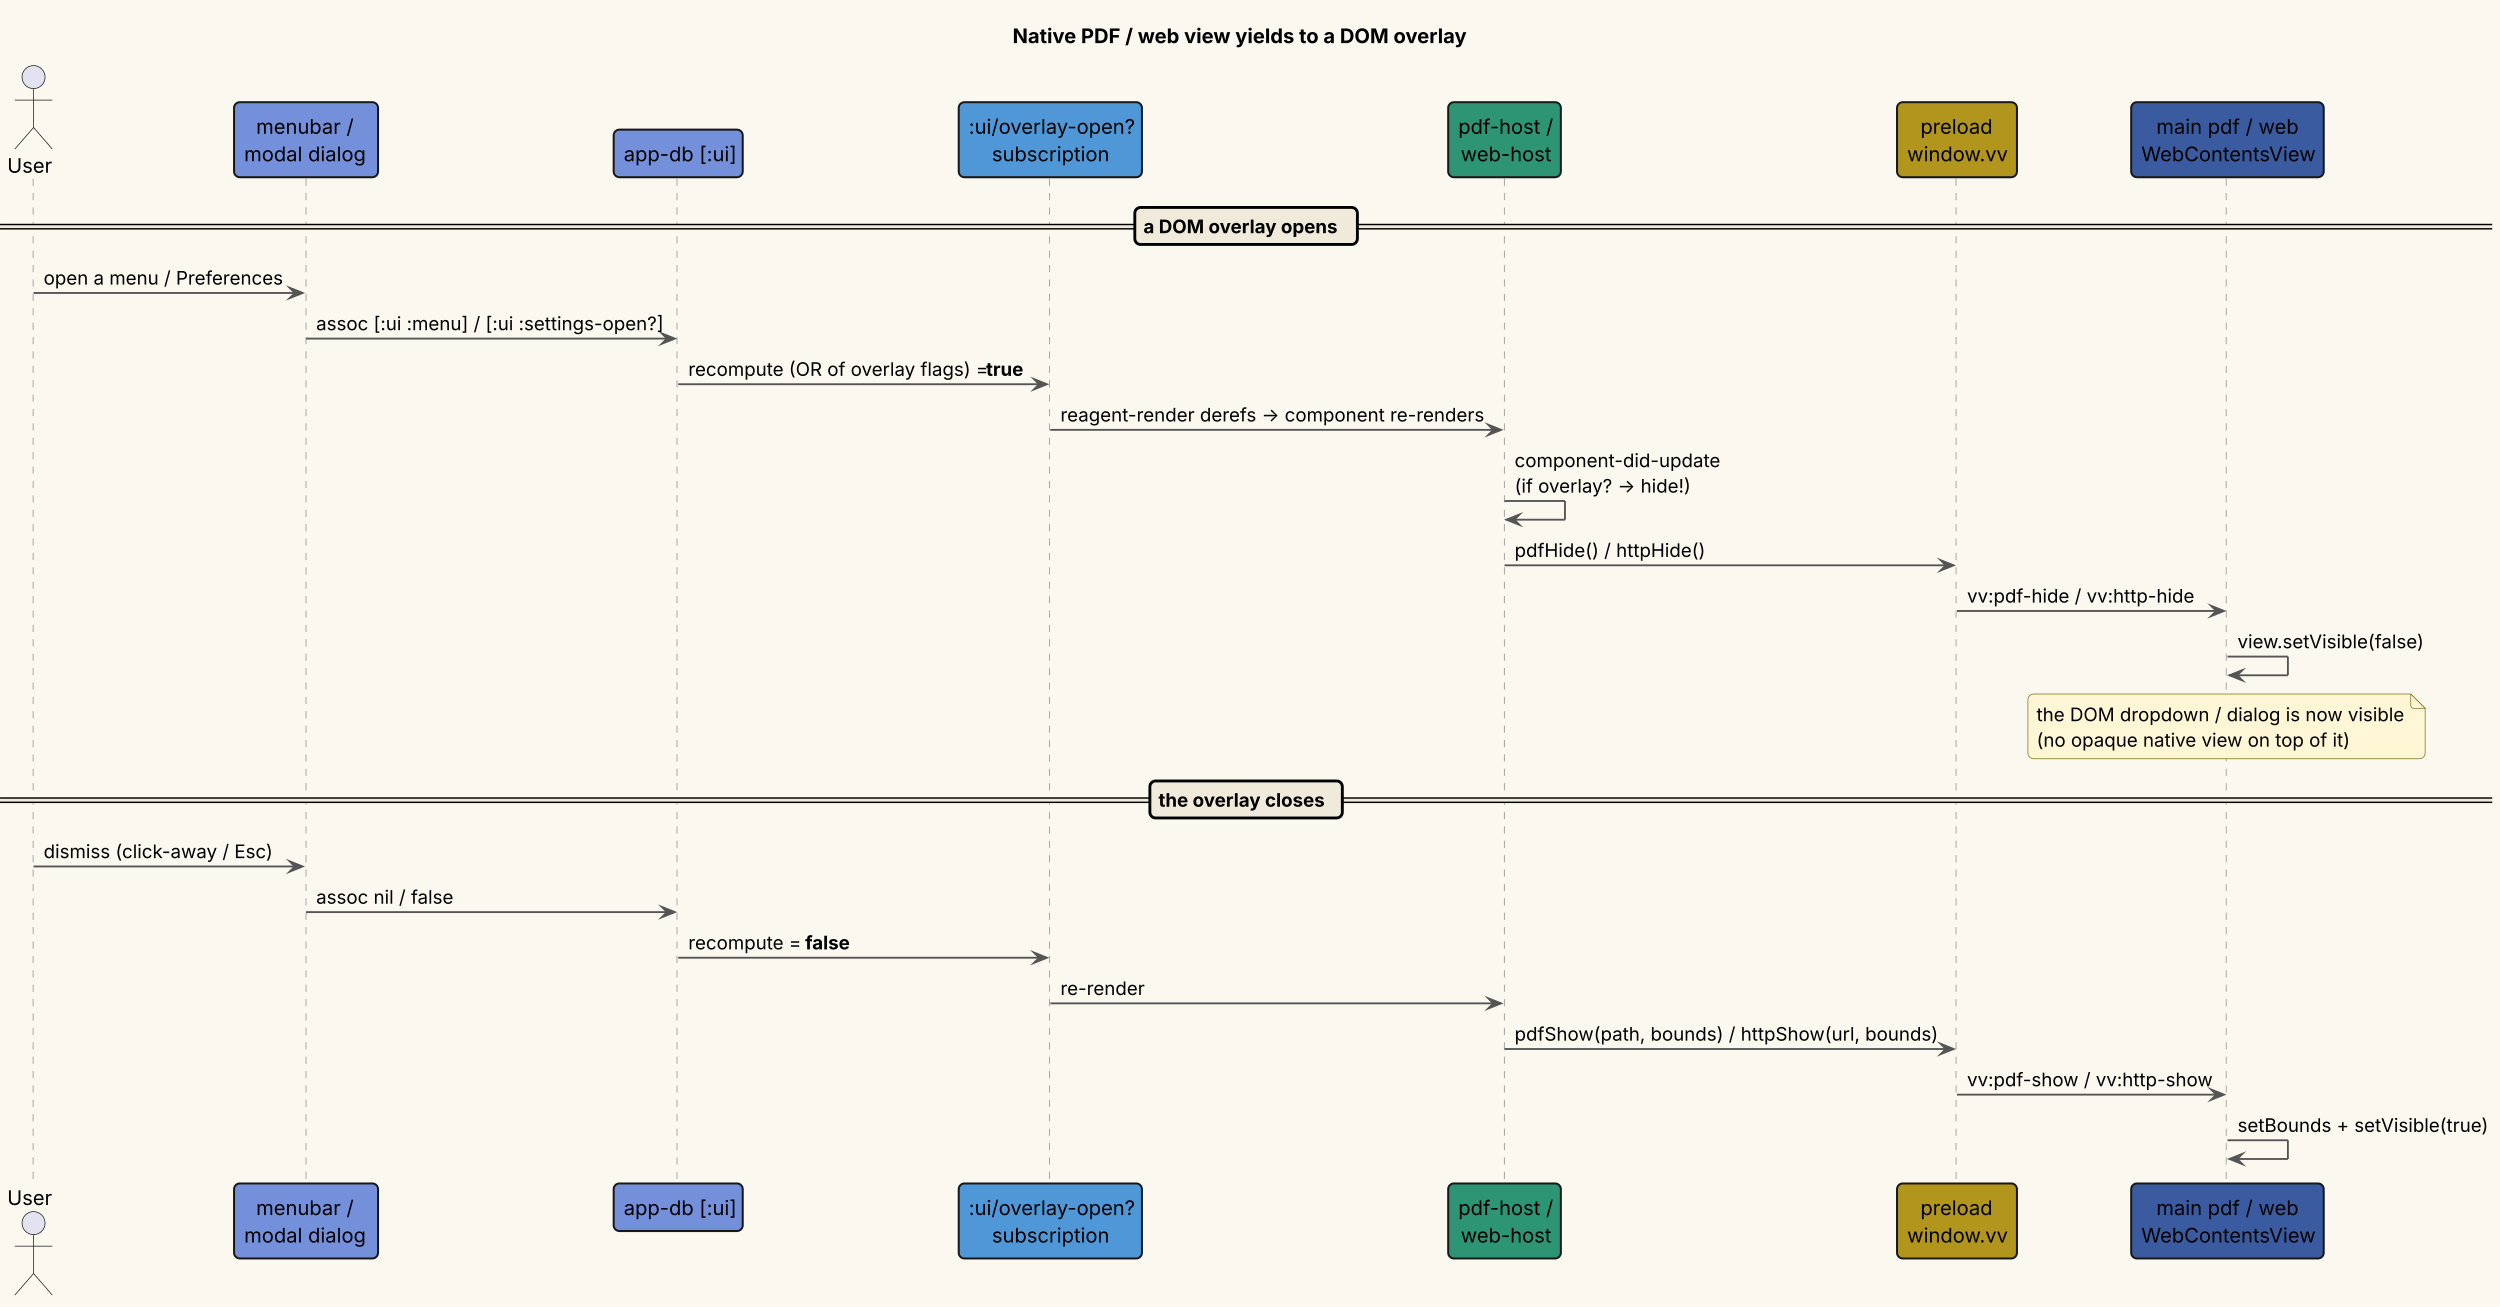
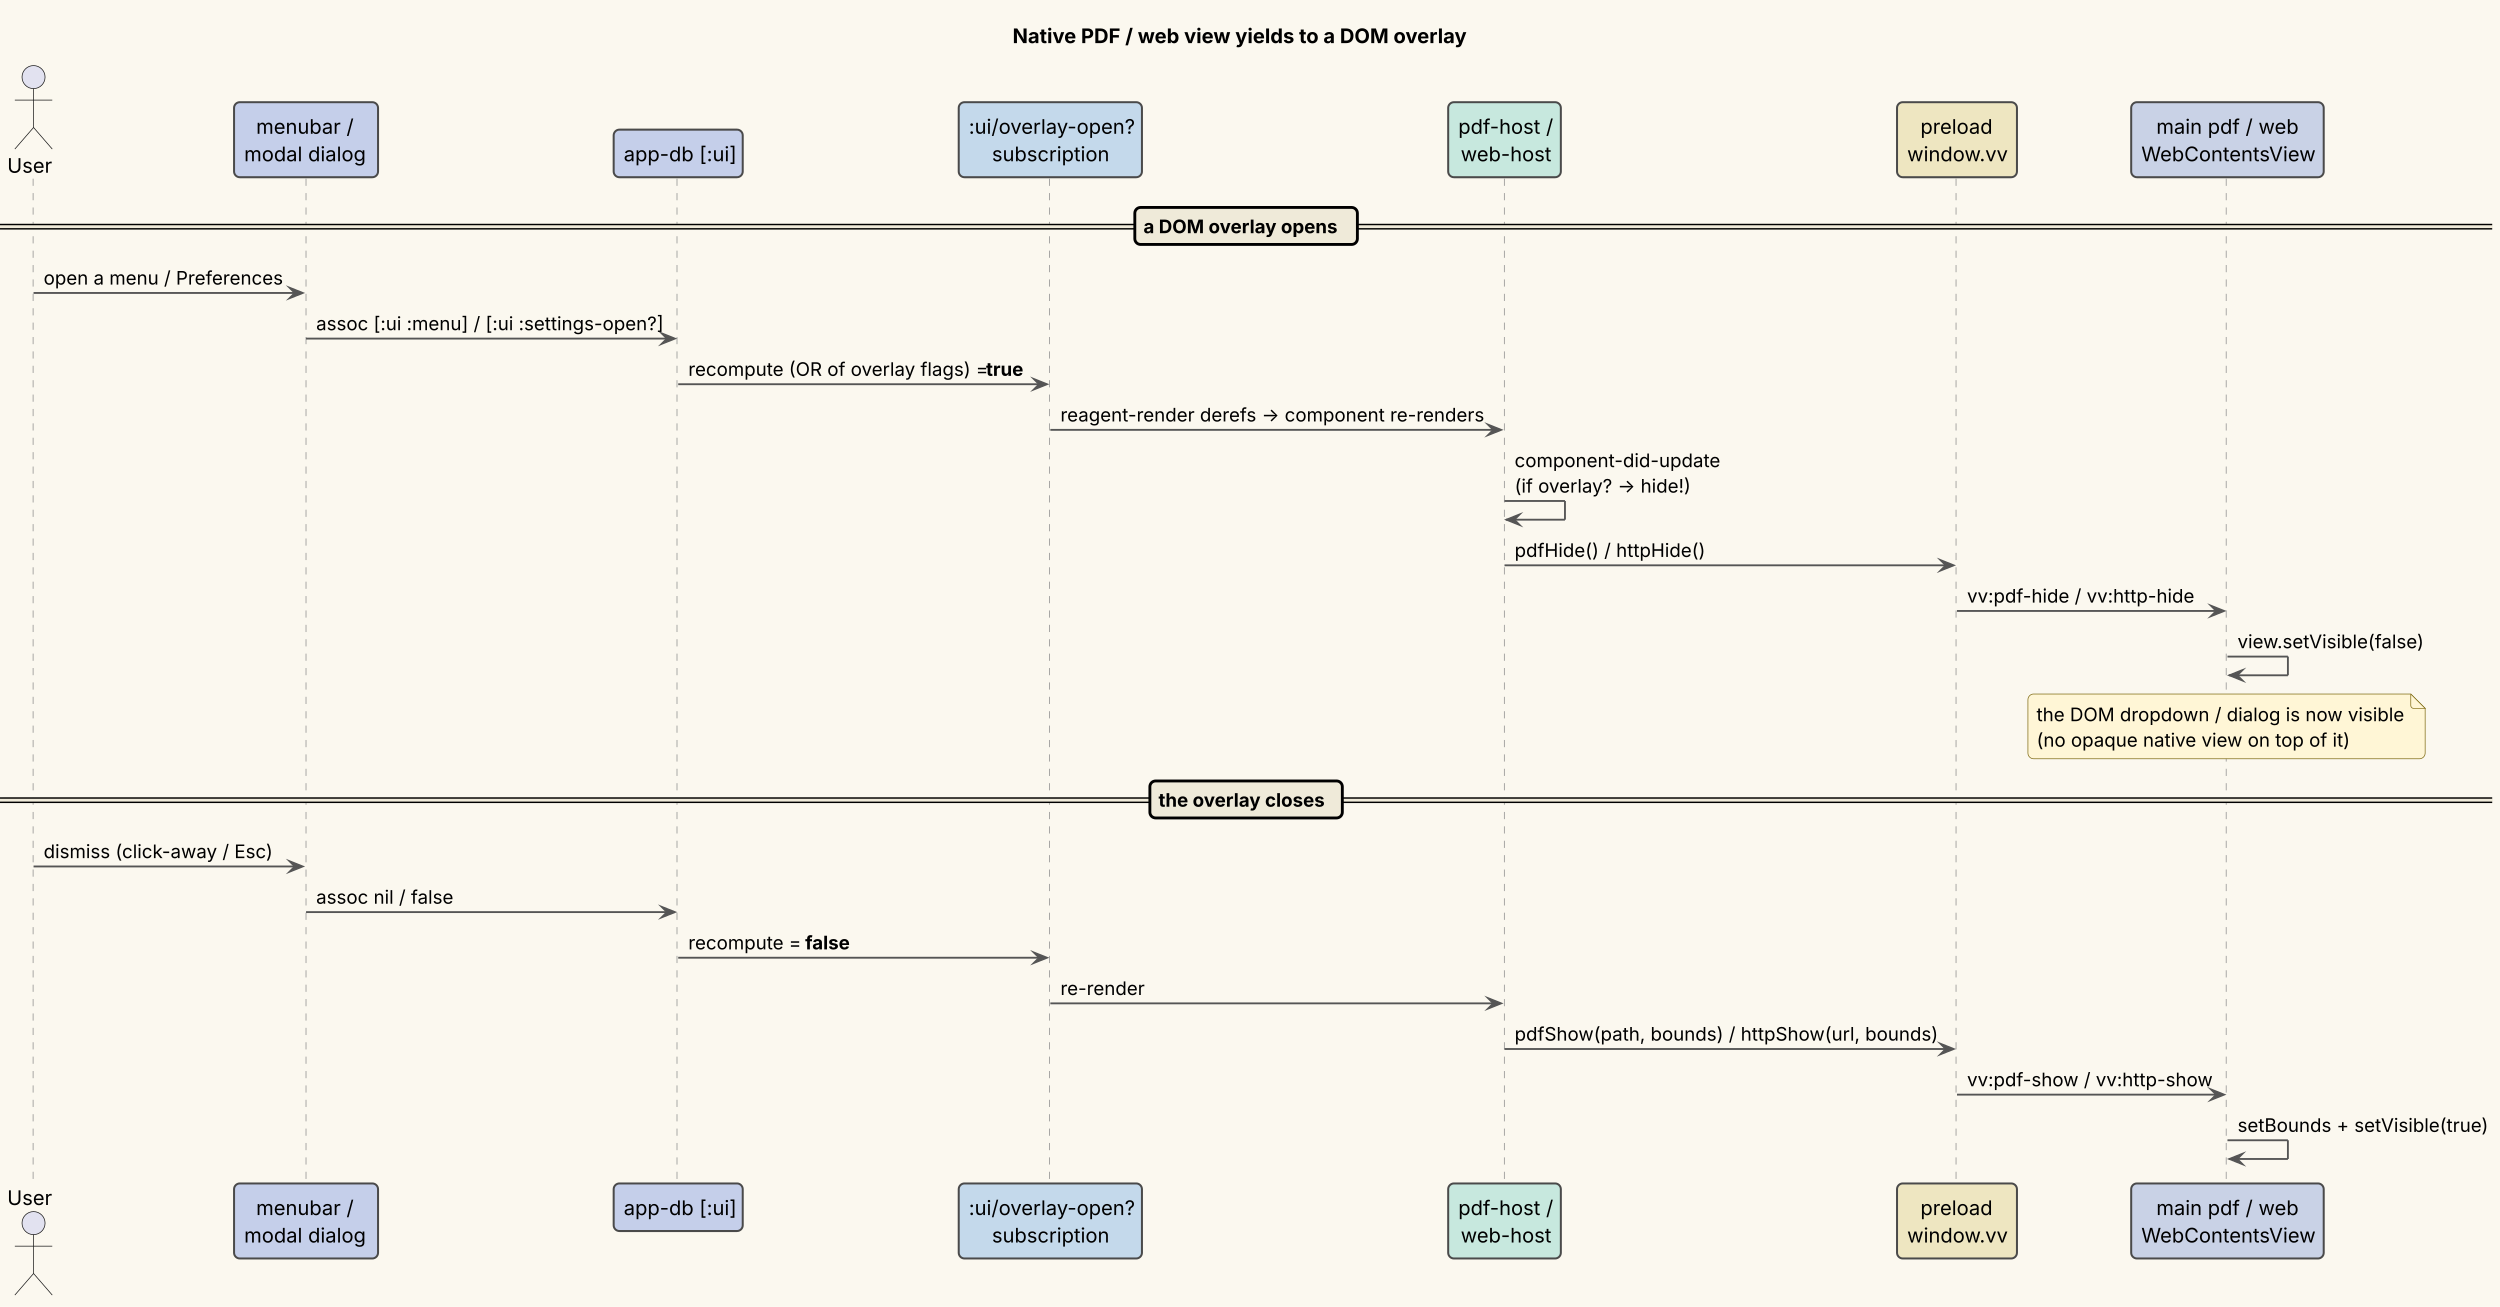
<svg xmlns="http://www.w3.org/2000/svg" contentStyleType="text/css" data-diagram-type="SEQUENCE" height="908px" preserveAspectRatio="none" style="width:1737px;height:908px;background:#FBF8EF;" version="1.1" viewBox="0 0 1737 908" width="1737px" zoomAndPan="magnify">
  <defs />
  <g>
    <rect fill="#FBF8EF" height="908" style="stroke:none;stroke-width:1;" width="1737" x="0" y="0" />
    <g class="title" data-source-line="6">
      <text fill="#000000" font-family="'Inter, Helvetica, sans-serif'" font-size="14" font-weight="700" lengthAdjust="spacing" textLength="323.525" x="703.53" y="29.966">Native PDF / web view yields to a DOM overlay</text>
    </g>
    <g class="participant-lifeline" data-entity-uid="part1" data-qualified-name="User" data-source-line="8" id="part1-lifeline">
      <g>
        <rect fill="#000000" fill-opacity="0" height="699.12" width="8" x="19.309" y="124.136" />
        <line style="stroke:#888888;stroke-width:0.5;stroke-dasharray:5,5;" x1="23" x2="23" y1="124.136" y2="823.256" />
      </g>
    </g>
    <g class="participant-lifeline" data-entity-uid="part2" data-qualified-name="UI" data-source-line="9" id="part2-lifeline">
      <g>
        <rect fill="#000000" fill-opacity="0" height="699.12" width="8" x="208.643" y="124.136" />
        <line style="stroke:#888888;stroke-width:0.5;stroke-dasharray:5,5;" x1="212.621" x2="212.621" y1="124.136" y2="823.256" />
      </g>
    </g>
    <g class="participant-lifeline" data-entity-uid="part3" data-qualified-name="DB" data-source-line="10" id="part3-lifeline">
      <g>
        <rect fill="#000000" fill-opacity="0" height="699.12" width="8" x="467.215" y="124.136" />
        <line style="stroke:#888888;stroke-width:0.5;stroke-dasharray:5,5;" x1="470.38" x2="470.38" y1="124.136" y2="823.256" />
      </g>
    </g>
    <g class="participant-lifeline" data-entity-uid="part4" data-qualified-name="SUB" data-source-line="11" id="part4-lifeline">
      <g>
        <rect fill="#000000" fill-opacity="0" height="699.12" width="8" x="725.774" y="124.136" />
        <line style="stroke:#888888;stroke-width:0.5;stroke-dasharray:5,5;" x1="729.124" x2="729.124" y1="124.136" y2="823.256" />
      </g>
    </g>
    <g class="participant-lifeline" data-entity-uid="part5" data-qualified-name="HOST" data-source-line="12" id="part5-lifeline">
      <g>
        <rect fill="#000000" fill-opacity="0" height="699.12" width="8" x="1041.337" y="124.136" />
        <line style="stroke:#888888;stroke-width:0.5;stroke-dasharray:5,5;" x1="1045.2" x2="1045.2" y1="124.136" y2="823.256" />
      </g>
    </g>
    <g class="participant-lifeline" data-entity-uid="part6" data-qualified-name="IPC" data-source-line="13" id="part6-lifeline">
      <g>
        <rect fill="#000000" fill-opacity="0" height="699.12" width="8" x="1355.719" y="124.136" />
        <line style="stroke:#888888;stroke-width:0.5;stroke-dasharray:5,5;" x1="1359.055" x2="1359.055" y1="124.136" y2="823.256" />
      </g>
    </g>
    <g class="participant-lifeline" data-entity-uid="part7" data-qualified-name="MAIN" data-source-line="14" id="part7-lifeline">
      <g>
        <rect fill="#000000" fill-opacity="0" height="699.12" width="8" x="1543.636" y="124.136" />
        <line style="stroke:#888888;stroke-width:0.5;stroke-dasharray:5,5;" x1="1546.751" x2="1546.751" y1="124.136" y2="823.256" />
      </g>
    </g>
    <g class="participant participant-head" data-entity-uid="part1" data-qualified-name="User" data-source-line="8" id="part1-head">
      <text fill="#000000" font-family="'Inter, Helvetica, sans-serif'" font-size="14" lengthAdjust="spacing" textLength="30.618" x="5" y="120.034">User</text>
      <ellipse cx="23.309" cy="53.568" fill="#E2E2F0" rx="8" ry="8" style="stroke:#181818;stroke-width:0.5;" />
      <path d="M23.309,61.568 L23.309,88.568 M10.309,69.568 L36.309,69.568 M23.309,88.568 L10.309,103.568 M23.309,88.568 L36.309,103.568" fill="none" style="stroke:#181818;stroke-width:0.5;" />
    </g>
    <g class="participant participant-tail" data-entity-uid="part1" data-qualified-name="User" data-source-line="8" id="part1-tail">
      <text fill="#000000" font-family="'Inter, Helvetica, sans-serif'" font-size="14" lengthAdjust="spacing" textLength="30.618" x="5" y="837.222">User</text>
      <ellipse cx="23.309" cy="849.824" fill="#E2E2F0" rx="8" ry="8" style="stroke:#181818;stroke-width:0.5;" />
      <path d="M23.309,857.824 L23.309,884.824 M10.309,865.824 L36.309,865.824 M23.309,884.824 L10.309,899.824 M23.309,884.824 L36.309,899.824" fill="none" style="stroke:#181818;stroke-width:0.5;" />
    </g>
    <g class="participant participant-head" data-entity-uid="part2" data-qualified-name="UI" data-source-line="9" id="part2-head">
-       <rect fill="#7590DB" height="52.136" rx="4" ry="4" style="stroke:#181818;stroke-width:1.4;" width="100.044" x="162.621" y="71" />
+       <rect fill="#C5CFEA" height="52.136" rx="4" ry="4" style="stroke:#4A4A4A;stroke-width:1.4;" width="100.044" x="162.621" y="71" />
      <text fill="#000000" font-family="'Inter, Helvetica, sans-serif'" font-size="14" lengthAdjust="spacing" textLength="69.384" x="177.951" y="92.966">menubar /</text>
      <text fill="#000000" font-family="'Inter, Helvetica, sans-serif'" font-size="14" lengthAdjust="spacing" textLength="86.044" x="169.621" y="112.034">modal dialog</text>
    </g>
    <g class="participant participant-tail" data-entity-uid="part2" data-qualified-name="UI" data-source-line="9" id="part2-tail">
-       <rect fill="#7590DB" height="52.136" rx="4" ry="4" style="stroke:#181818;stroke-width:1.4;" width="100.044" x="162.621" y="822.256" />
+       <rect fill="#C5CFEA" height="52.136" rx="4" ry="4" style="stroke:#4A4A4A;stroke-width:1.4;" width="100.044" x="162.621" y="822.256" />
      <text fill="#000000" font-family="'Inter, Helvetica, sans-serif'" font-size="14" lengthAdjust="spacing" textLength="69.384" x="177.951" y="844.222">menubar /</text>
      <text fill="#000000" font-family="'Inter, Helvetica, sans-serif'" font-size="14" lengthAdjust="spacing" textLength="86.044" x="169.621" y="863.29">modal dialog</text>
    </g>
    <g class="participant participant-head" data-entity-uid="part3" data-qualified-name="DB" data-source-line="10" id="part3-head">
-       <rect fill="#7590DB" height="33.068" rx="4" ry="4" style="stroke:#181818;stroke-width:1.4;" width="89.67" x="426.38" y="90.068" />
+       <rect fill="#C5CFEA" height="33.068" rx="4" ry="4" style="stroke:#4A4A4A;stroke-width:1.4;" width="89.67" x="426.38" y="90.068" />
      <text fill="#000000" font-family="'Inter, Helvetica, sans-serif'" font-size="14" lengthAdjust="spacing" textLength="75.67" x="433.38" y="112.034">app-db [:ui]</text>
    </g>
    <g class="participant participant-tail" data-entity-uid="part3" data-qualified-name="DB" data-source-line="10" id="part3-tail">
-       <rect fill="#7590DB" height="33.068" rx="4" ry="4" style="stroke:#181818;stroke-width:1.4;" width="89.67" x="426.38" y="822.256" />
+       <rect fill="#C5CFEA" height="33.068" rx="4" ry="4" style="stroke:#4A4A4A;stroke-width:1.4;" width="89.67" x="426.38" y="822.256" />
      <text fill="#000000" font-family="'Inter, Helvetica, sans-serif'" font-size="14" lengthAdjust="spacing" textLength="75.67" x="433.38" y="844.222">app-db [:ui]</text>
    </g>
    <g class="participant participant-head" data-entity-uid="part4" data-qualified-name="SUB" data-source-line="11" id="part4-head">
-       <rect fill="#4F97D7" height="52.136" rx="4" ry="4" style="stroke:#181818;stroke-width:1.4;" width="127.302" x="666.124" y="71" />
+       <rect fill="#C4D9EB" height="52.136" rx="4" ry="4" style="stroke:#4A4A4A;stroke-width:1.4;" width="127.302" x="666.124" y="71" />
      <text fill="#000000" font-family="'Inter, Helvetica, sans-serif'" font-size="14" lengthAdjust="spacing" textLength="113.302" x="673.124" y="92.966">:ui/overlay-open?</text>
      <text fill="#000000" font-family="'Inter, Helvetica, sans-serif'" font-size="14" lengthAdjust="spacing" textLength="81.186" x="689.182" y="112.034">subscription</text>
    </g>
    <g class="participant participant-tail" data-entity-uid="part4" data-qualified-name="SUB" data-source-line="11" id="part4-tail">
-       <rect fill="#4F97D7" height="52.136" rx="4" ry="4" style="stroke:#181818;stroke-width:1.4;" width="127.302" x="666.124" y="822.256" />
+       <rect fill="#C4D9EB" height="52.136" rx="4" ry="4" style="stroke:#4A4A4A;stroke-width:1.4;" width="127.302" x="666.124" y="822.256" />
      <text fill="#000000" font-family="'Inter, Helvetica, sans-serif'" font-size="14" lengthAdjust="spacing" textLength="113.302" x="673.124" y="844.222">:ui/overlay-open?</text>
      <text fill="#000000" font-family="'Inter, Helvetica, sans-serif'" font-size="14" lengthAdjust="spacing" textLength="81.186" x="689.182" y="863.29">subscription</text>
    </g>
    <g class="participant participant-head" data-entity-uid="part5" data-qualified-name="HOST" data-source-line="12" id="part5-head">
-       <rect fill="#2D9574" height="52.136" rx="4" ry="4" style="stroke:#181818;stroke-width:1.4;" width="78.274" x="1006.2" y="71" />
+       <rect fill="#C7E8DE" height="52.136" rx="4" ry="4" style="stroke:#4A4A4A;stroke-width:1.4;" width="78.274" x="1006.2" y="71" />
      <text fill="#000000" font-family="'Inter, Helvetica, sans-serif'" font-size="14" lengthAdjust="spacing" textLength="64.274" x="1013.2" y="92.966">pdf-host /</text>
      <text fill="#000000" font-family="'Inter, Helvetica, sans-serif'" font-size="14" lengthAdjust="spacing" textLength="60.9" x="1014.887" y="112.034">web-host</text>
    </g>
    <g class="participant participant-tail" data-entity-uid="part5" data-qualified-name="HOST" data-source-line="12" id="part5-tail">
-       <rect fill="#2D9574" height="52.136" rx="4" ry="4" style="stroke:#181818;stroke-width:1.4;" width="78.274" x="1006.2" y="822.256" />
+       <rect fill="#C7E8DE" height="52.136" rx="4" ry="4" style="stroke:#4A4A4A;stroke-width:1.4;" width="78.274" x="1006.2" y="822.256" />
      <text fill="#000000" font-family="'Inter, Helvetica, sans-serif'" font-size="14" lengthAdjust="spacing" textLength="64.274" x="1013.2" y="844.222">pdf-host /</text>
      <text fill="#000000" font-family="'Inter, Helvetica, sans-serif'" font-size="14" lengthAdjust="spacing" textLength="60.9" x="1014.887" y="863.29">web-host</text>
    </g>
    <g class="participant participant-head" data-entity-uid="part6" data-qualified-name="IPC" data-source-line="13" id="part6-head">
-       <rect fill="#B1951D" height="52.136" rx="4" ry="4" style="stroke:#181818;stroke-width:1.4;" width="83.328" x="1318.055" y="71" />
+       <rect fill="#EEE6C1" height="52.136" rx="4" ry="4" style="stroke:#4A4A4A;stroke-width:1.4;" width="83.328" x="1318.055" y="71" />
      <text fill="#000000" font-family="'Inter, Helvetica, sans-serif'" font-size="14" lengthAdjust="spacing" textLength="50.834" x="1334.302" y="92.966">preload</text>
      <text fill="#000000" font-family="'Inter, Helvetica, sans-serif'" font-size="14" lengthAdjust="spacing" textLength="69.328" x="1325.055" y="112.034">window.vv</text>
    </g>
    <g class="participant participant-tail" data-entity-uid="part6" data-qualified-name="IPC" data-source-line="13" id="part6-tail">
-       <rect fill="#B1951D" height="52.136" rx="4" ry="4" style="stroke:#181818;stroke-width:1.4;" width="83.328" x="1318.055" y="822.256" />
+       <rect fill="#EEE6C1" height="52.136" rx="4" ry="4" style="stroke:#4A4A4A;stroke-width:1.4;" width="83.328" x="1318.055" y="822.256" />
      <text fill="#000000" font-family="'Inter, Helvetica, sans-serif'" font-size="14" lengthAdjust="spacing" textLength="50.834" x="1334.302" y="844.222">preload</text>
      <text fill="#000000" font-family="'Inter, Helvetica, sans-serif'" font-size="14" lengthAdjust="spacing" textLength="69.328" x="1325.055" y="863.29">window.vv</text>
    </g>
    <g class="participant participant-head" data-entity-uid="part7" data-qualified-name="MAIN" data-source-line="14" id="part7-head">
-       <rect fill="#3A5BA0" height="52.136" rx="4" ry="4" style="stroke:#181818;stroke-width:1.4;" width="133.769" x="1480.751" y="71" />
+       <rect fill="#C9D2E6" height="52.136" rx="4" ry="4" style="stroke:#4A4A4A;stroke-width:1.4;" width="133.769" x="1480.751" y="71" />
      <text fill="#000000" font-family="'Inter, Helvetica, sans-serif'" font-size="14" lengthAdjust="spacing" textLength="98.882" x="1498.195" y="92.966">main pdf / web</text>
      <text fill="#000000" font-family="'Inter, Helvetica, sans-serif'" font-size="14" lengthAdjust="spacing" textLength="119.769" x="1487.751" y="112.034">WebContentsView</text>
    </g>
    <g class="participant participant-tail" data-entity-uid="part7" data-qualified-name="MAIN" data-source-line="14" id="part7-tail">
-       <rect fill="#3A5BA0" height="52.136" rx="4" ry="4" style="stroke:#181818;stroke-width:1.4;" width="133.769" x="1480.751" y="822.256" />
+       <rect fill="#C9D2E6" height="52.136" rx="4" ry="4" style="stroke:#4A4A4A;stroke-width:1.4;" width="133.769" x="1480.751" y="822.256" />
      <text fill="#000000" font-family="'Inter, Helvetica, sans-serif'" font-size="14" lengthAdjust="spacing" textLength="98.882" x="1498.195" y="844.222">main pdf / web</text>
      <text fill="#000000" font-family="'Inter, Helvetica, sans-serif'" font-size="14" lengthAdjust="spacing" textLength="119.769" x="1487.751" y="863.29">WebContentsView</text>
    </g>
    <rect fill="#EFEAD9" height="3" rx="4" ry="4" style="stroke:#EFEAD9;stroke-width:1;" width="1731.585" x="0" y="155.989" />
    <line style="stroke:#000000;stroke-width:1;" x1="0" x2="1731.585" y1="155.989" y2="155.989" />
    <line style="stroke:#000000;stroke-width:1;" x1="0" x2="1731.585" y1="158.989" y2="158.989" />
    <rect fill="#EFEAD9" height="25.706" rx="4" ry="4" style="stroke:#000000;stroke-width:2;" width="154.647" x="788.469" y="144.136" />
    <text fill="#000000" font-family="'Inter, Helvetica, sans-serif'" font-size="13" font-weight="700" lengthAdjust="spacing" textLength="137.267" x="794.469" y="162.033">a DOM overlay opens</text>
    <g class="message" data-entity-1="part1" data-entity-2="part2" data-source-line="17" id="msg1">
      <polygon fill="#555555" points="200.643,199.548,210.643,203.548,200.643,207.548,204.643,203.548" style="stroke:#555555;stroke-width:1;stroke-linejoin:miter;stroke-miterlimit:10;" />
      <line style="stroke:#555555;stroke-width:1.3;" x1="23.309" x2="206.643" y1="203.548" y2="203.548" />
      <text fill="#000000" font-family="'Inter, Helvetica, sans-serif'" font-size="13" lengthAdjust="spacing" textLength="165.334" x="30.309" y="197.739">open a menu / Preferences</text>
    </g>
    <g class="message" data-entity-1="part2" data-entity-2="part3" data-source-line="18" id="msg2">
      <polygon fill="#555555" points="459.215,231.254,469.215,235.254,459.215,239.254,463.215,235.254" style="stroke:#555555;stroke-width:1;stroke-linejoin:miter;stroke-miterlimit:10;" />
      <line style="stroke:#555555;stroke-width:1.3;" x1="212.643" x2="465.215" y1="235.254" y2="235.254" />
      <text fill="#000000" font-family="'Inter, Helvetica, sans-serif'" font-size="13" lengthAdjust="spacing" textLength="234.572" x="219.643" y="229.445">assoc [:ui :menu] / [:ui :settings-open?]</text>
    </g>
    <g class="message" data-entity-1="part3" data-entity-2="part4" data-source-line="19" id="msg3">
      <polygon fill="#555555" points="717.774,262.96,727.774,266.96,717.774,270.96,721.774,266.96" style="stroke:#555555;stroke-width:1;stroke-linejoin:miter;stroke-miterlimit:10;" />
      <line style="stroke:#555555;stroke-width:1.3;" x1="471.215" x2="723.774" y1="266.96" y2="266.96" />
      <text fill="#000000" font-family="'Inter, Helvetica, sans-serif'" font-size="13" lengthAdjust="spacing" textLength="203.515" x="478.215" y="261.151">recompute (OR of overlay flags) =</text>
      <text fill="#000000" font-family="'Inter, Helvetica, sans-serif'" font-size="13" font-weight="700" lengthAdjust="spacing" textLength="27.664" x="685.111" y="261.151">true</text>
    </g>
    <g class="message" data-entity-1="part4" data-entity-2="part5" data-source-line="20" id="msg4">
      <polygon fill="#555555" points="1033.337,294.666,1043.337,298.666,1033.337,302.666,1037.337,298.666" style="stroke:#555555;stroke-width:1;stroke-linejoin:miter;stroke-miterlimit:10;" />
      <line style="stroke:#555555;stroke-width:1.3;" x1="729.774" x2="1039.337" y1="298.666" y2="298.666" />
      <text fill="#000000" font-family="'Inter, Helvetica, sans-serif'" font-size="13" lengthAdjust="spacing" textLength="291.563" x="736.774" y="292.857">reagent-render derefs → component re-renders</text>
    </g>
    <g class="message" data-entity-1="part5" data-entity-2="part5" data-source-line="21" id="msg5">
      <line style="stroke:#555555;stroke-width:1.3;" x1="1045.337" x2="1087.337" y1="348.078" y2="348.078" />
      <line style="stroke:#555555;stroke-width:1.3;" x1="1087.337" x2="1087.337" y1="348.078" y2="361.078" />
      <line style="stroke:#555555;stroke-width:1.3;" x1="1046.337" x2="1087.337" y1="361.078" y2="361.078" />
      <polygon fill="#555555" points="1056.337,357.078,1046.337,361.078,1056.337,365.078,1052.337,361.078" style="stroke:#555555;stroke-width:1;stroke-linejoin:miter;stroke-miterlimit:10;" />
      <text fill="#000000" font-family="'Inter, Helvetica, sans-serif'" font-size="13" lengthAdjust="spacing" textLength="141.271" x="1052.337" y="324.563">component-did-update</text>
      <text fill="#000000" font-family="'Inter, Helvetica, sans-serif'" font-size="13" lengthAdjust="spacing" textLength="116.96" x="1052.337" y="342.269">(if overlay? → hide!)</text>
    </g>
    <g class="message" data-entity-1="part5" data-entity-2="part6" data-source-line="22" id="msg6">
      <polygon fill="#555555" points="1347.719,388.784,1357.719,392.784,1347.719,396.784,1351.719,392.784" style="stroke:#555555;stroke-width:1;stroke-linejoin:miter;stroke-miterlimit:10;" />
      <line style="stroke:#555555;stroke-width:1.3;" x1="1045.337" x2="1353.719" y1="392.784" y2="392.784" />
      <text fill="#000000" font-family="'Inter, Helvetica, sans-serif'" font-size="13" lengthAdjust="spacing" textLength="129.701" x="1052.337" y="386.975">pdfHide() / httpHide()</text>
    </g>
    <g class="message" data-entity-1="part6" data-entity-2="part7" data-source-line="23" id="msg7">
      <polygon fill="#555555" points="1535.636,420.49,1545.636,424.49,1535.636,428.49,1539.636,424.49" style="stroke:#555555;stroke-width:1;stroke-linejoin:miter;stroke-miterlimit:10;" />
      <line style="stroke:#555555;stroke-width:1.3;" x1="1359.719" x2="1541.636" y1="424.49" y2="424.49" />
      <text fill="#000000" font-family="'Inter, Helvetica, sans-serif'" font-size="13" lengthAdjust="spacing" textLength="152.659" x="1366.719" y="418.681">vv:pdf-hide / vv:http-hide</text>
    </g>
    <g class="message" data-entity-1="part7" data-entity-2="part7" data-source-line="24" id="msg8">
      <line style="stroke:#555555;stroke-width:1.3;" x1="1547.636" x2="1589.636" y1="456.196" y2="456.196" />
      <line style="stroke:#555555;stroke-width:1.3;" x1="1589.636" x2="1589.636" y1="456.196" y2="469.196" />
      <line style="stroke:#555555;stroke-width:1.3;" x1="1548.636" x2="1589.636" y1="469.196" y2="469.196" />
      <polygon fill="#555555" points="1558.636,465.196,1548.636,469.196,1558.636,473.196,1554.636,469.196" style="stroke:#555555;stroke-width:1;stroke-linejoin:miter;stroke-miterlimit:10;" />
      <text fill="#000000" font-family="'Inter, Helvetica, sans-serif'" font-size="13" lengthAdjust="spacing" textLength="125.138" x="1554.636" y="450.387">view.setVisible(false)</text>
    </g>
    <path d="M1409,486.196 L1409,523.196 A4,4 0 0 0 1413,527.196 L1681,527.196 A4,4 0 0 0 1685,523.196 L1685,492.196 L1675,482.196 L1413,482.196 A4,4 0 0 0 1409,486.196" fill="#FFF6D6" style="stroke:#7F6B14;stroke-width:0.5;" />
    <path d="M1675,482.196 L1675,490.196 A2,2 0 0 0 1677,492.196 L1685,492.196 L1675,482.196" fill="#FFF6D6" style="stroke:#7F6B14;stroke-width:0.5;" />
    <text fill="#000000" font-family="'Inter, Helvetica, sans-serif'" font-size="13" lengthAdjust="spacing" textLength="255.099" x="1415" y="501.093">the DOM dropdown / dialog is now visible</text>
    <text fill="#000000" font-family="'Inter, Helvetica, sans-serif'" font-size="13" lengthAdjust="spacing" textLength="215.527" x="1415" y="518.799">(no opaque native view on top of it)</text>
    <rect fill="#EFEAD9" height="3" rx="4" ry="4" style="stroke:#EFEAD9;stroke-width:1;" width="1731.585" x="0" y="554.461" />
    <line style="stroke:#000000;stroke-width:1;" x1="0" x2="1731.585" y1="554.461" y2="554.461" />
    <line style="stroke:#000000;stroke-width:1;" x1="0" x2="1731.585" y1="557.461" y2="557.461" />
    <rect fill="#EFEAD9" height="25.706" rx="4" ry="4" style="stroke:#000000;stroke-width:2;" width="133.717" x="798.934" y="542.608" />
    <text fill="#000000" font-family="'Inter, Helvetica, sans-serif'" font-size="13" font-weight="700" lengthAdjust="spacing" textLength="116.337" x="804.934" y="560.505">the overlay closes</text>
    <g class="message" data-entity-1="part1" data-entity-2="part2" data-source-line="28" id="msg9">
      <polygon fill="#555555" points="200.643,598.02,210.643,602.02,200.643,606.02,204.643,602.02" style="stroke:#555555;stroke-width:1;stroke-linejoin:miter;stroke-miterlimit:10;" />
      <line style="stroke:#555555;stroke-width:1.3;" x1="23.309" x2="206.643" y1="602.02" y2="602.02" />
      <text fill="#000000" font-family="'Inter, Helvetica, sans-serif'" font-size="13" lengthAdjust="spacing" textLength="149.76" x="30.309" y="596.211">dismiss (click-away / Esc)</text>
    </g>
    <g class="message" data-entity-1="part2" data-entity-2="part3" data-source-line="29" id="msg10">
      <polygon fill="#555555" points="459.215,629.726,469.215,633.726,459.215,637.726,463.215,633.726" style="stroke:#555555;stroke-width:1;stroke-linejoin:miter;stroke-miterlimit:10;" />
      <line style="stroke:#555555;stroke-width:1.3;" x1="212.643" x2="465.215" y1="633.726" y2="633.726" />
      <text fill="#000000" font-family="'Inter, Helvetica, sans-serif'" font-size="13" lengthAdjust="spacing" textLength="92.248" x="219.643" y="627.917">assoc nil / false</text>
    </g>
    <g class="message" data-entity-1="part3" data-entity-2="part4" data-source-line="30" id="msg11">
      <polygon fill="#555555" points="717.774,661.432,727.774,665.432,717.774,669.432,721.774,665.432" style="stroke:#555555;stroke-width:1;stroke-linejoin:miter;stroke-miterlimit:10;" />
      <line style="stroke:#555555;stroke-width:1.3;" x1="471.215" x2="723.774" y1="665.432" y2="665.432" />
      <text fill="#000000" font-family="'Inter, Helvetica, sans-serif'" font-size="13" lengthAdjust="spacing" textLength="77.831" x="478.215" y="659.623">recompute =</text>
      <text fill="#000000" font-family="'Inter, Helvetica, sans-serif'" font-size="13" font-weight="700" lengthAdjust="spacing" textLength="30.979" x="559.426" y="659.623">false</text>
    </g>
    <g class="message" data-entity-1="part4" data-entity-2="part5" data-source-line="31" id="msg12">
      <polygon fill="#555555" points="1033.337,693.138,1043.337,697.138,1033.337,701.138,1037.337,697.138" style="stroke:#555555;stroke-width:1;stroke-linejoin:miter;stroke-miterlimit:10;" />
      <line style="stroke:#555555;stroke-width:1.3;" x1="729.774" x2="1039.337" y1="697.138" y2="697.138" />
      <text fill="#000000" font-family="'Inter, Helvetica, sans-serif'" font-size="13" lengthAdjust="spacing" textLength="58.318" x="736.774" y="691.329">re-render</text>
    </g>
    <g class="message" data-entity-1="part5" data-entity-2="part6" data-source-line="32" id="msg13">
      <polygon fill="#555555" points="1347.719,724.844,1357.719,728.844,1347.719,732.844,1351.719,728.844" style="stroke:#555555;stroke-width:1;stroke-linejoin:miter;stroke-miterlimit:10;" />
      <line style="stroke:#555555;stroke-width:1.3;" x1="1045.337" x2="1353.719" y1="728.844" y2="728.844" />
      <text fill="#000000" font-family="'Inter, Helvetica, sans-serif'" font-size="13" lengthAdjust="spacing" textLength="290.381" x="1052.337" y="723.035">pdfShow(path, bounds) / httpShow(url, bounds)</text>
    </g>
    <g class="message" data-entity-1="part6" data-entity-2="part7" data-source-line="33" id="msg14">
      <polygon fill="#555555" points="1535.636,756.55,1545.636,760.55,1535.636,764.55,1539.636,760.55" style="stroke:#555555;stroke-width:1;stroke-linejoin:miter;stroke-miterlimit:10;" />
      <line style="stroke:#555555;stroke-width:1.3;" x1="1359.719" x2="1541.636" y1="760.55" y2="760.55" />
      <text fill="#000000" font-family="'Inter, Helvetica, sans-serif'" font-size="13" lengthAdjust="spacing" textLength="163.917" x="1366.719" y="754.741">vv:pdf-show / vv:http-show</text>
    </g>
    <g class="message" data-entity-1="part7" data-entity-2="part7" data-source-line="34" id="msg15">
      <line style="stroke:#555555;stroke-width:1.3;" x1="1547.636" x2="1589.636" y1="792.256" y2="792.256" />
      <line style="stroke:#555555;stroke-width:1.3;" x1="1589.636" x2="1589.636" y1="792.256" y2="805.256" />
      <line style="stroke:#555555;stroke-width:1.3;" x1="1548.636" x2="1589.636" y1="805.256" y2="805.256" />
      <polygon fill="#555555" points="1558.636,801.256,1548.636,805.256,1558.636,809.256,1554.636,805.256" style="stroke:#555555;stroke-width:1;stroke-linejoin:miter;stroke-miterlimit:10;" />
      <text fill="#000000" font-family="'Inter, Helvetica, sans-serif'" font-size="13" lengthAdjust="spacing" textLength="169.949" x="1554.636" y="786.447">setBounds + setVisible(true)</text>
    </g>
  </g>
</svg>
